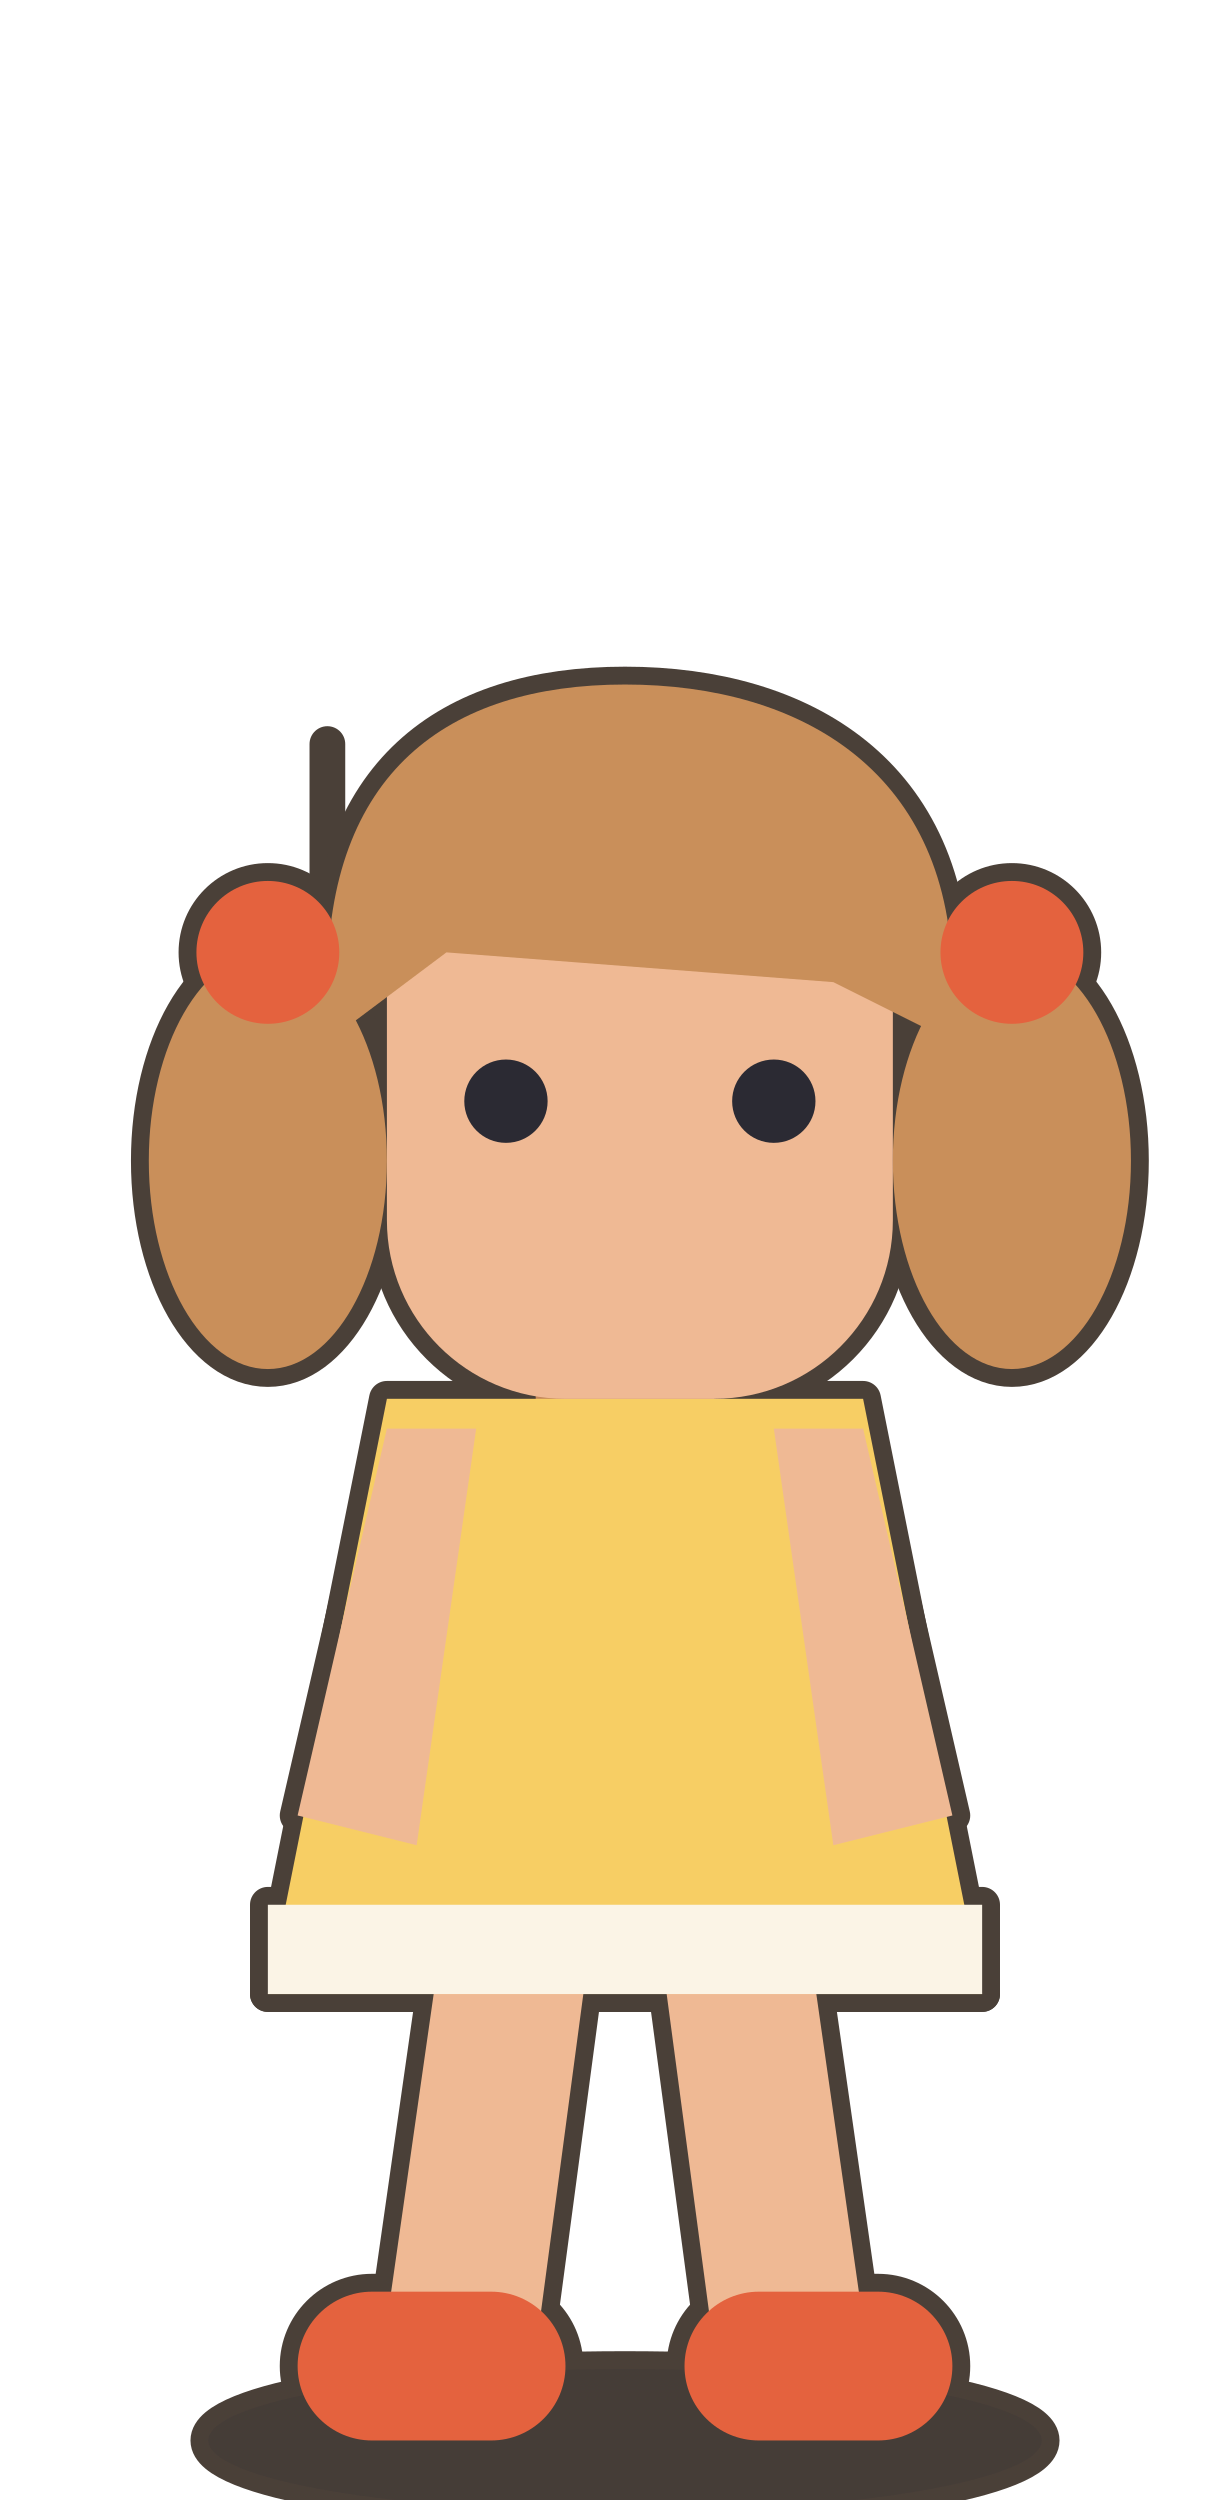
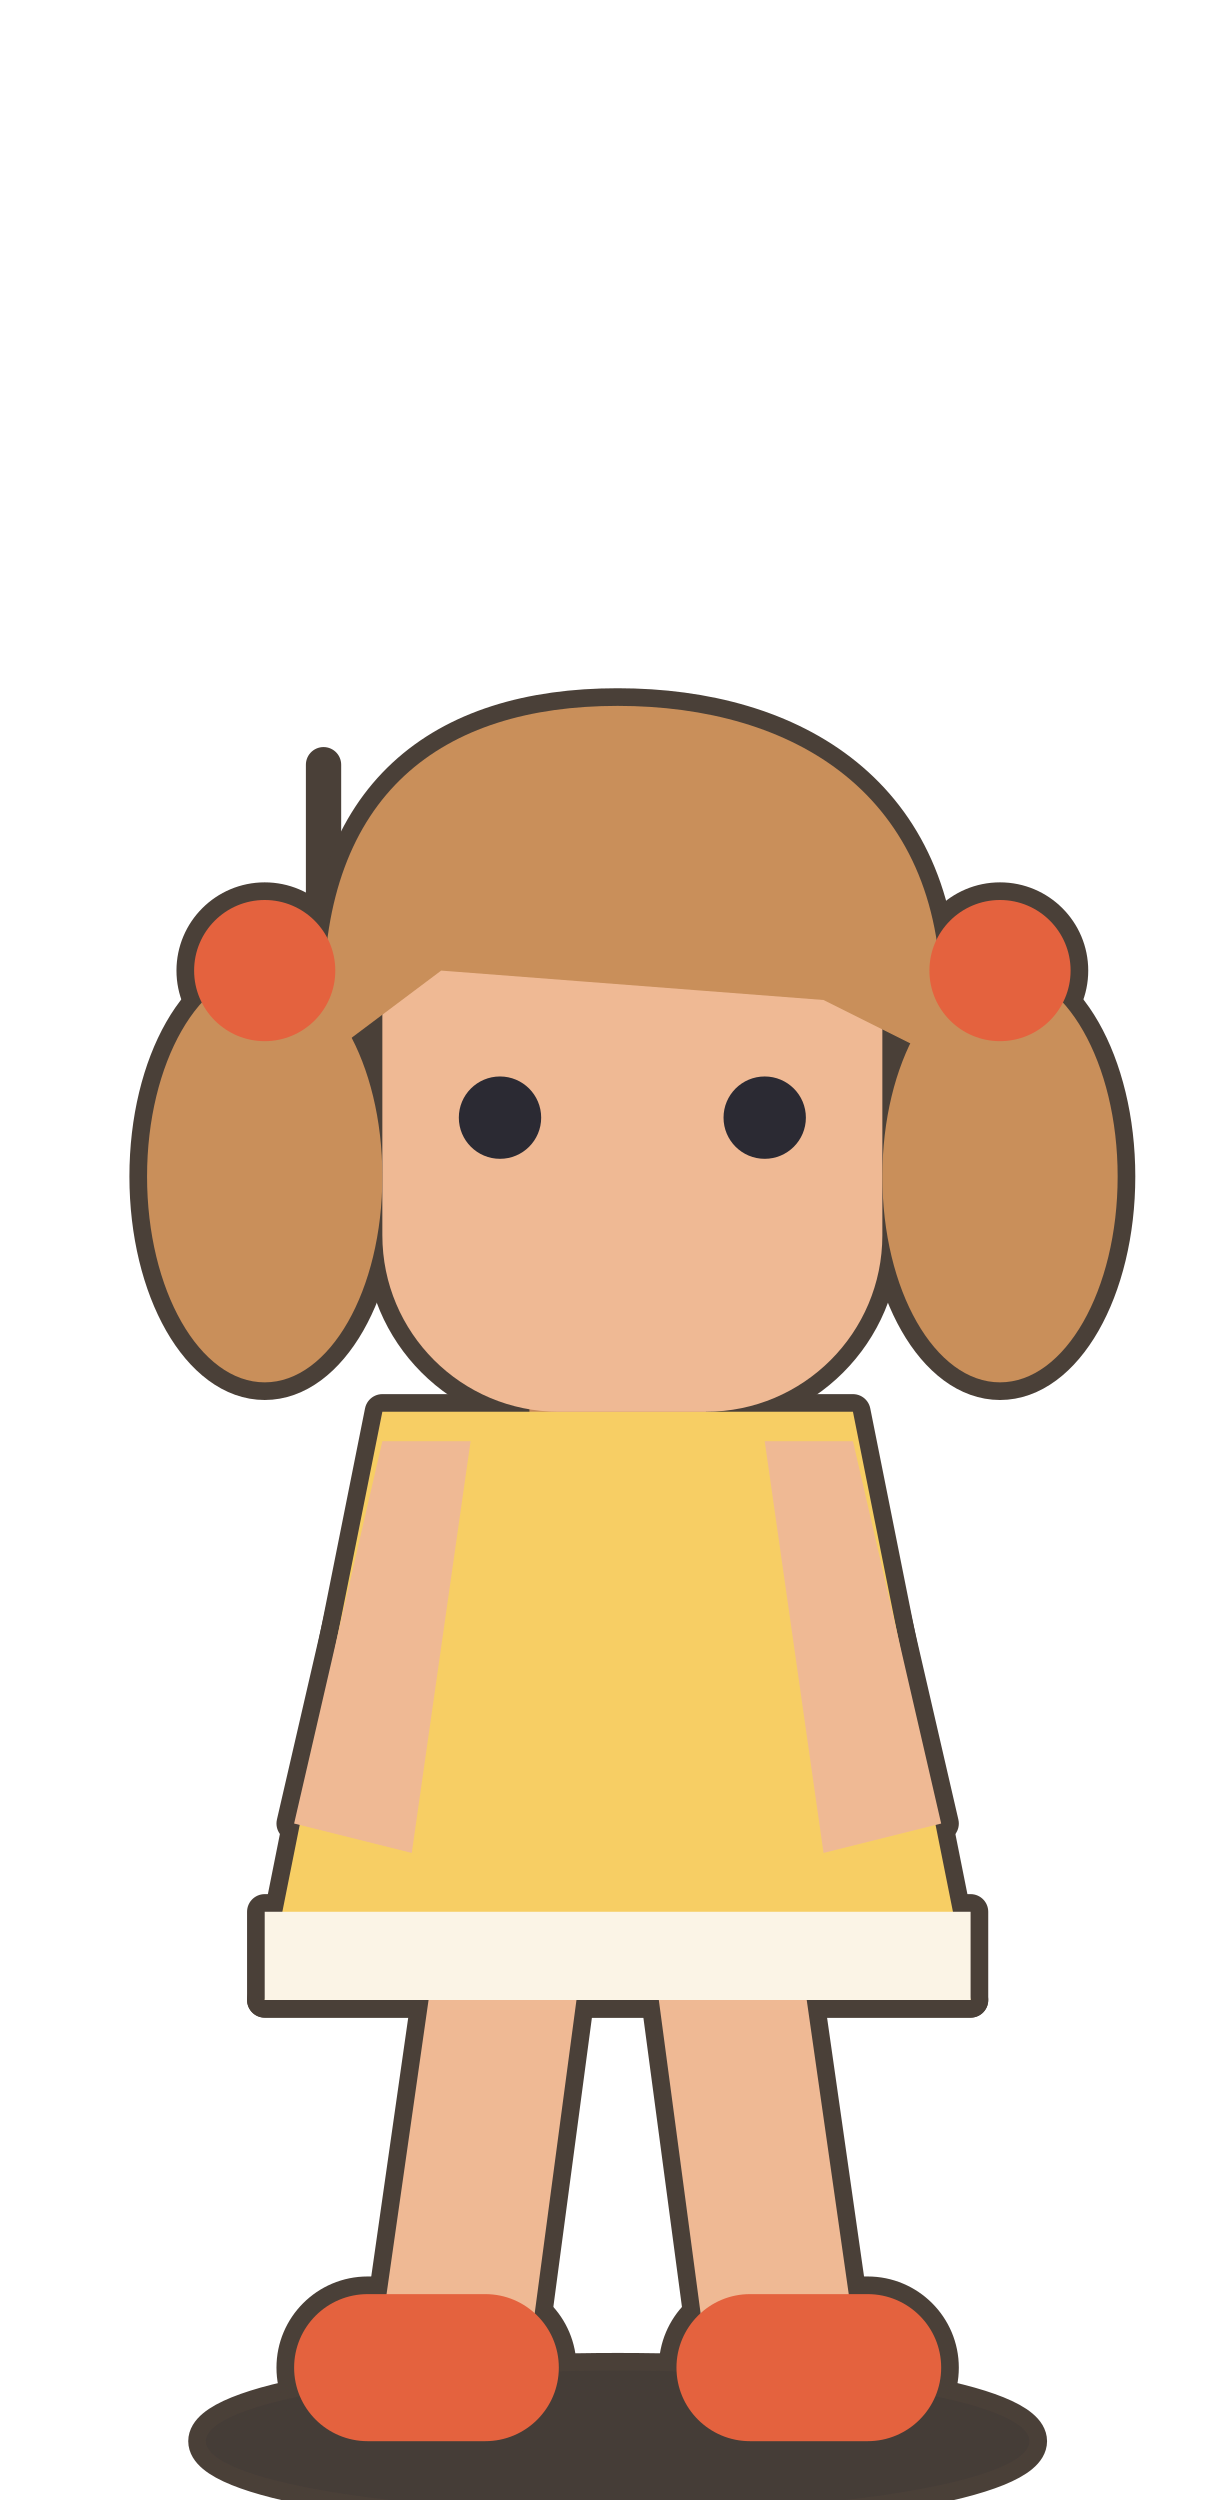
- <svg xmlns="http://www.w3.org/2000/svg" width="123" height="252" viewBox="1 0 41 84">
+ <svg xmlns="http://www.w3.org/2000/svg" width="123" height="255" viewBox="1 -1 41 85">
  <g id="paperscrape-outline" fill="#4a4038" stroke="#4a4038" stroke-width="1.2" stroke-linejoin="round" stroke-linecap="round">
    <ellipse cx="22" cy="82" rx="14" ry="2.4" />
    <polygon points="16,64 21,64 19,79 14,78" />
    <polygon points="23,64 28,64 30,78 25,79" />
    <rect x="11" y="77" width="9" height="5" rx="2.5" />
    <rect x="24" y="77" width="9" height="5" rx="2.5" />
    <g transform="translate(0 1) scale(1 1)">
      <rect x="19" y="44" width="6" height="4" />
      <polygon points="14,46 30,46 34,66 10,66" />
      <polygon points="10,63 34,63 34,66 10,66" />
      <polygon points="14,47 17,47 15,61 11,60" />
      <polygon points="27,47 30,47 33,60 29,61" />
      <rect x="14" y="26" width="17" height="20" rx="6" />
      <path d="M12 24 C12 40 12 40 12 40 L12 24 Z" />
      <path d="M12 32 C12 25 16 22 22 22 C28 22 33 25 33 32 L33 34 L29 32 L16 31 L12 34 Z" />
      <ellipse cx="10" cy="38" rx="4" ry="7" />
      <ellipse cx="35" cy="38" rx="4" ry="7" />
      <circle cx="10" cy="31" r="2.4" />
      <circle cx="35" cy="31" r="2.4" />
      <circle cx="18" cy="36" r="1.4" />
      <circle cx="27" cy="36" r="1.4" />
    </g>
  </g>
  <ellipse cx="22" cy="82" rx="14" ry="2.4" fill="#2B2A33" opacity="0.16" />
  <polygon points="16,64 21,64 19,79 14,78" fill="#EFB994" />
  <polygon points="23,64 28,64 30,78 25,79" fill="#EFB994" />
  <rect x="11" y="77" width="9" height="5" rx="2.5" fill="#E4623E" />
  <rect x="24" y="77" width="9" height="5" rx="2.5" fill="#E4623E" />
  <g transform="translate(0 1) scale(1 1)">
    <rect x="19" y="44" width="6" height="4" fill="#C4885B" />
    <polygon points="14,46 30,46 34,66 10,66" fill="#F7CE64" />
    <polygon points="10,63 34,63 34,66 10,66" fill="#FBF4E6" />
    <polygon points="14,47 17,47 15,61 11,60" fill="#EFB994" />
    <polygon points="27,47 30,47 33,60 29,61" fill="#EFB994" />
    <rect x="14" y="26" width="17" height="20" rx="6" fill="#EFB994" />
    <path d="M12 24 C12 40 12 40 12 40 L12 24 Z" fill="#C98F5A" />
    <path d="M12 32 C12 25 16 22 22 22 C28 22 33 25 33 32 L33 34 L29 32 L16 31 L12 34 Z" fill="#C98F5A" />
    <ellipse cx="10" cy="38" rx="4" ry="7" fill="#C98F5A" />
    <ellipse cx="35" cy="38" rx="4" ry="7" fill="#C98F5A" />
    <circle cx="10" cy="31" r="2.4" fill="#E4623E" />
    <circle cx="35" cy="31" r="2.4" fill="#E4623E" />
    <circle cx="18" cy="36" r="1.4" fill="#2B2A33" />
    <circle cx="27" cy="36" r="1.4" fill="#2B2A33" />
  </g>
</svg>
